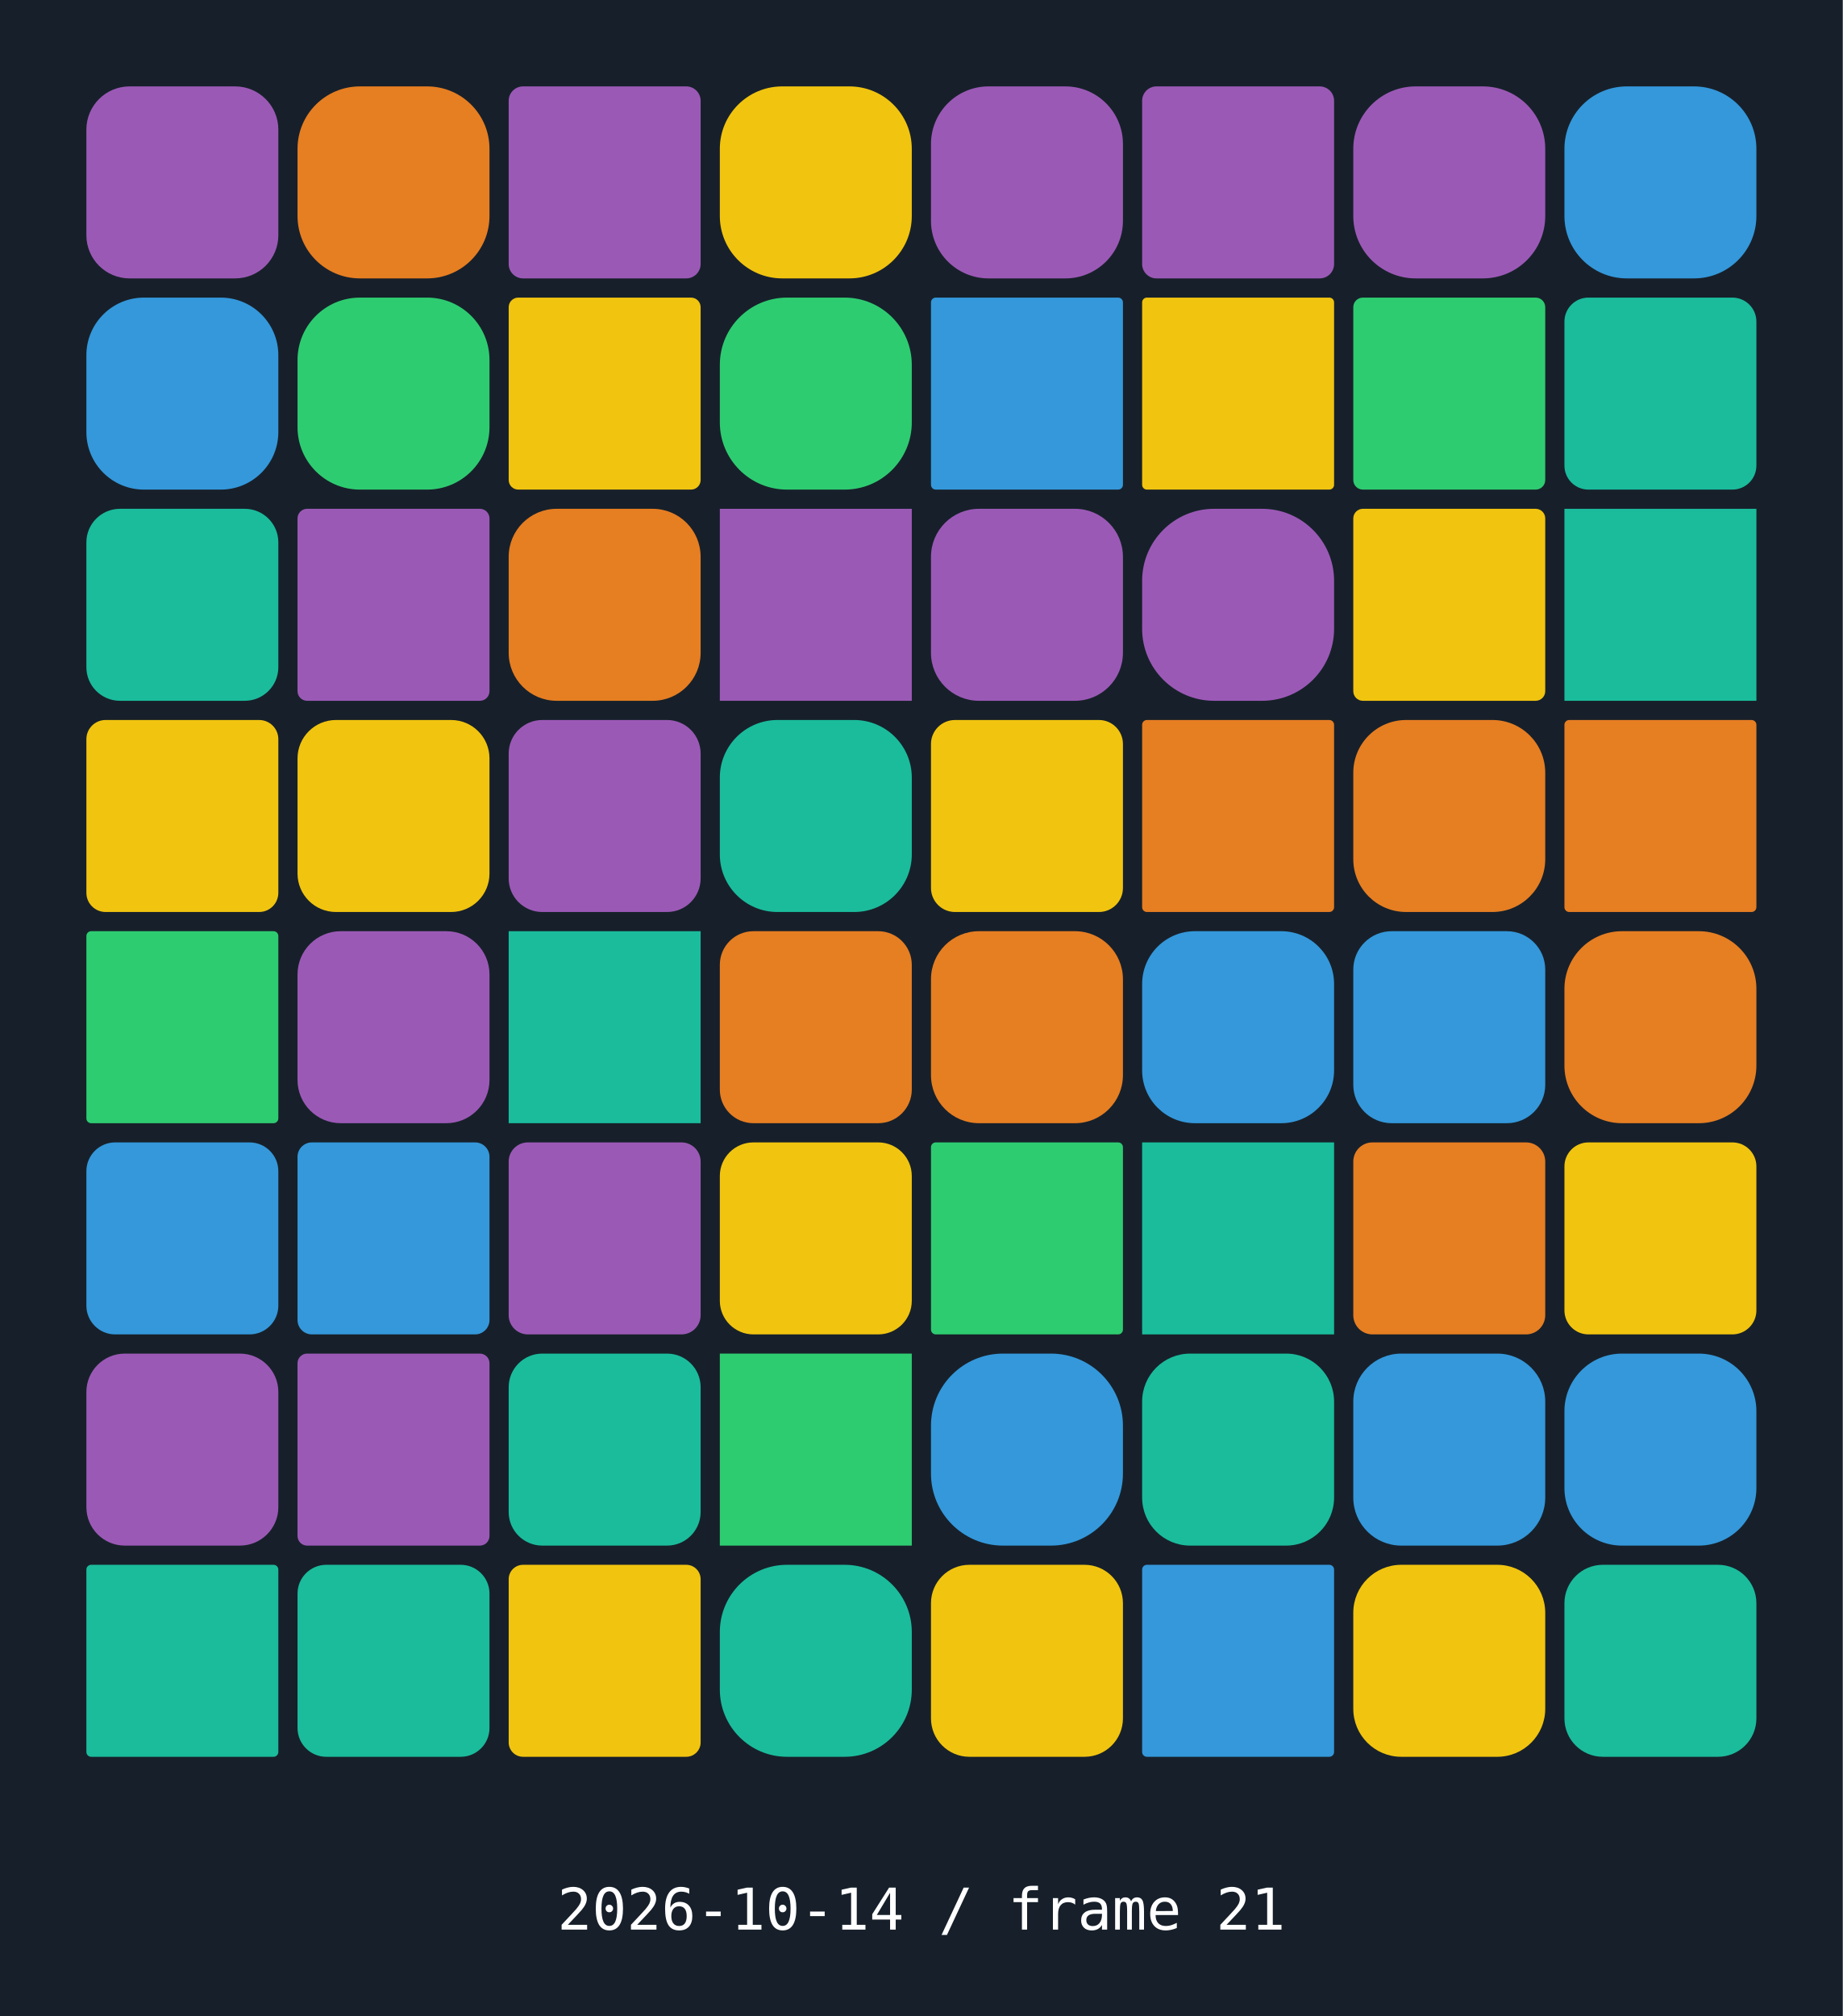
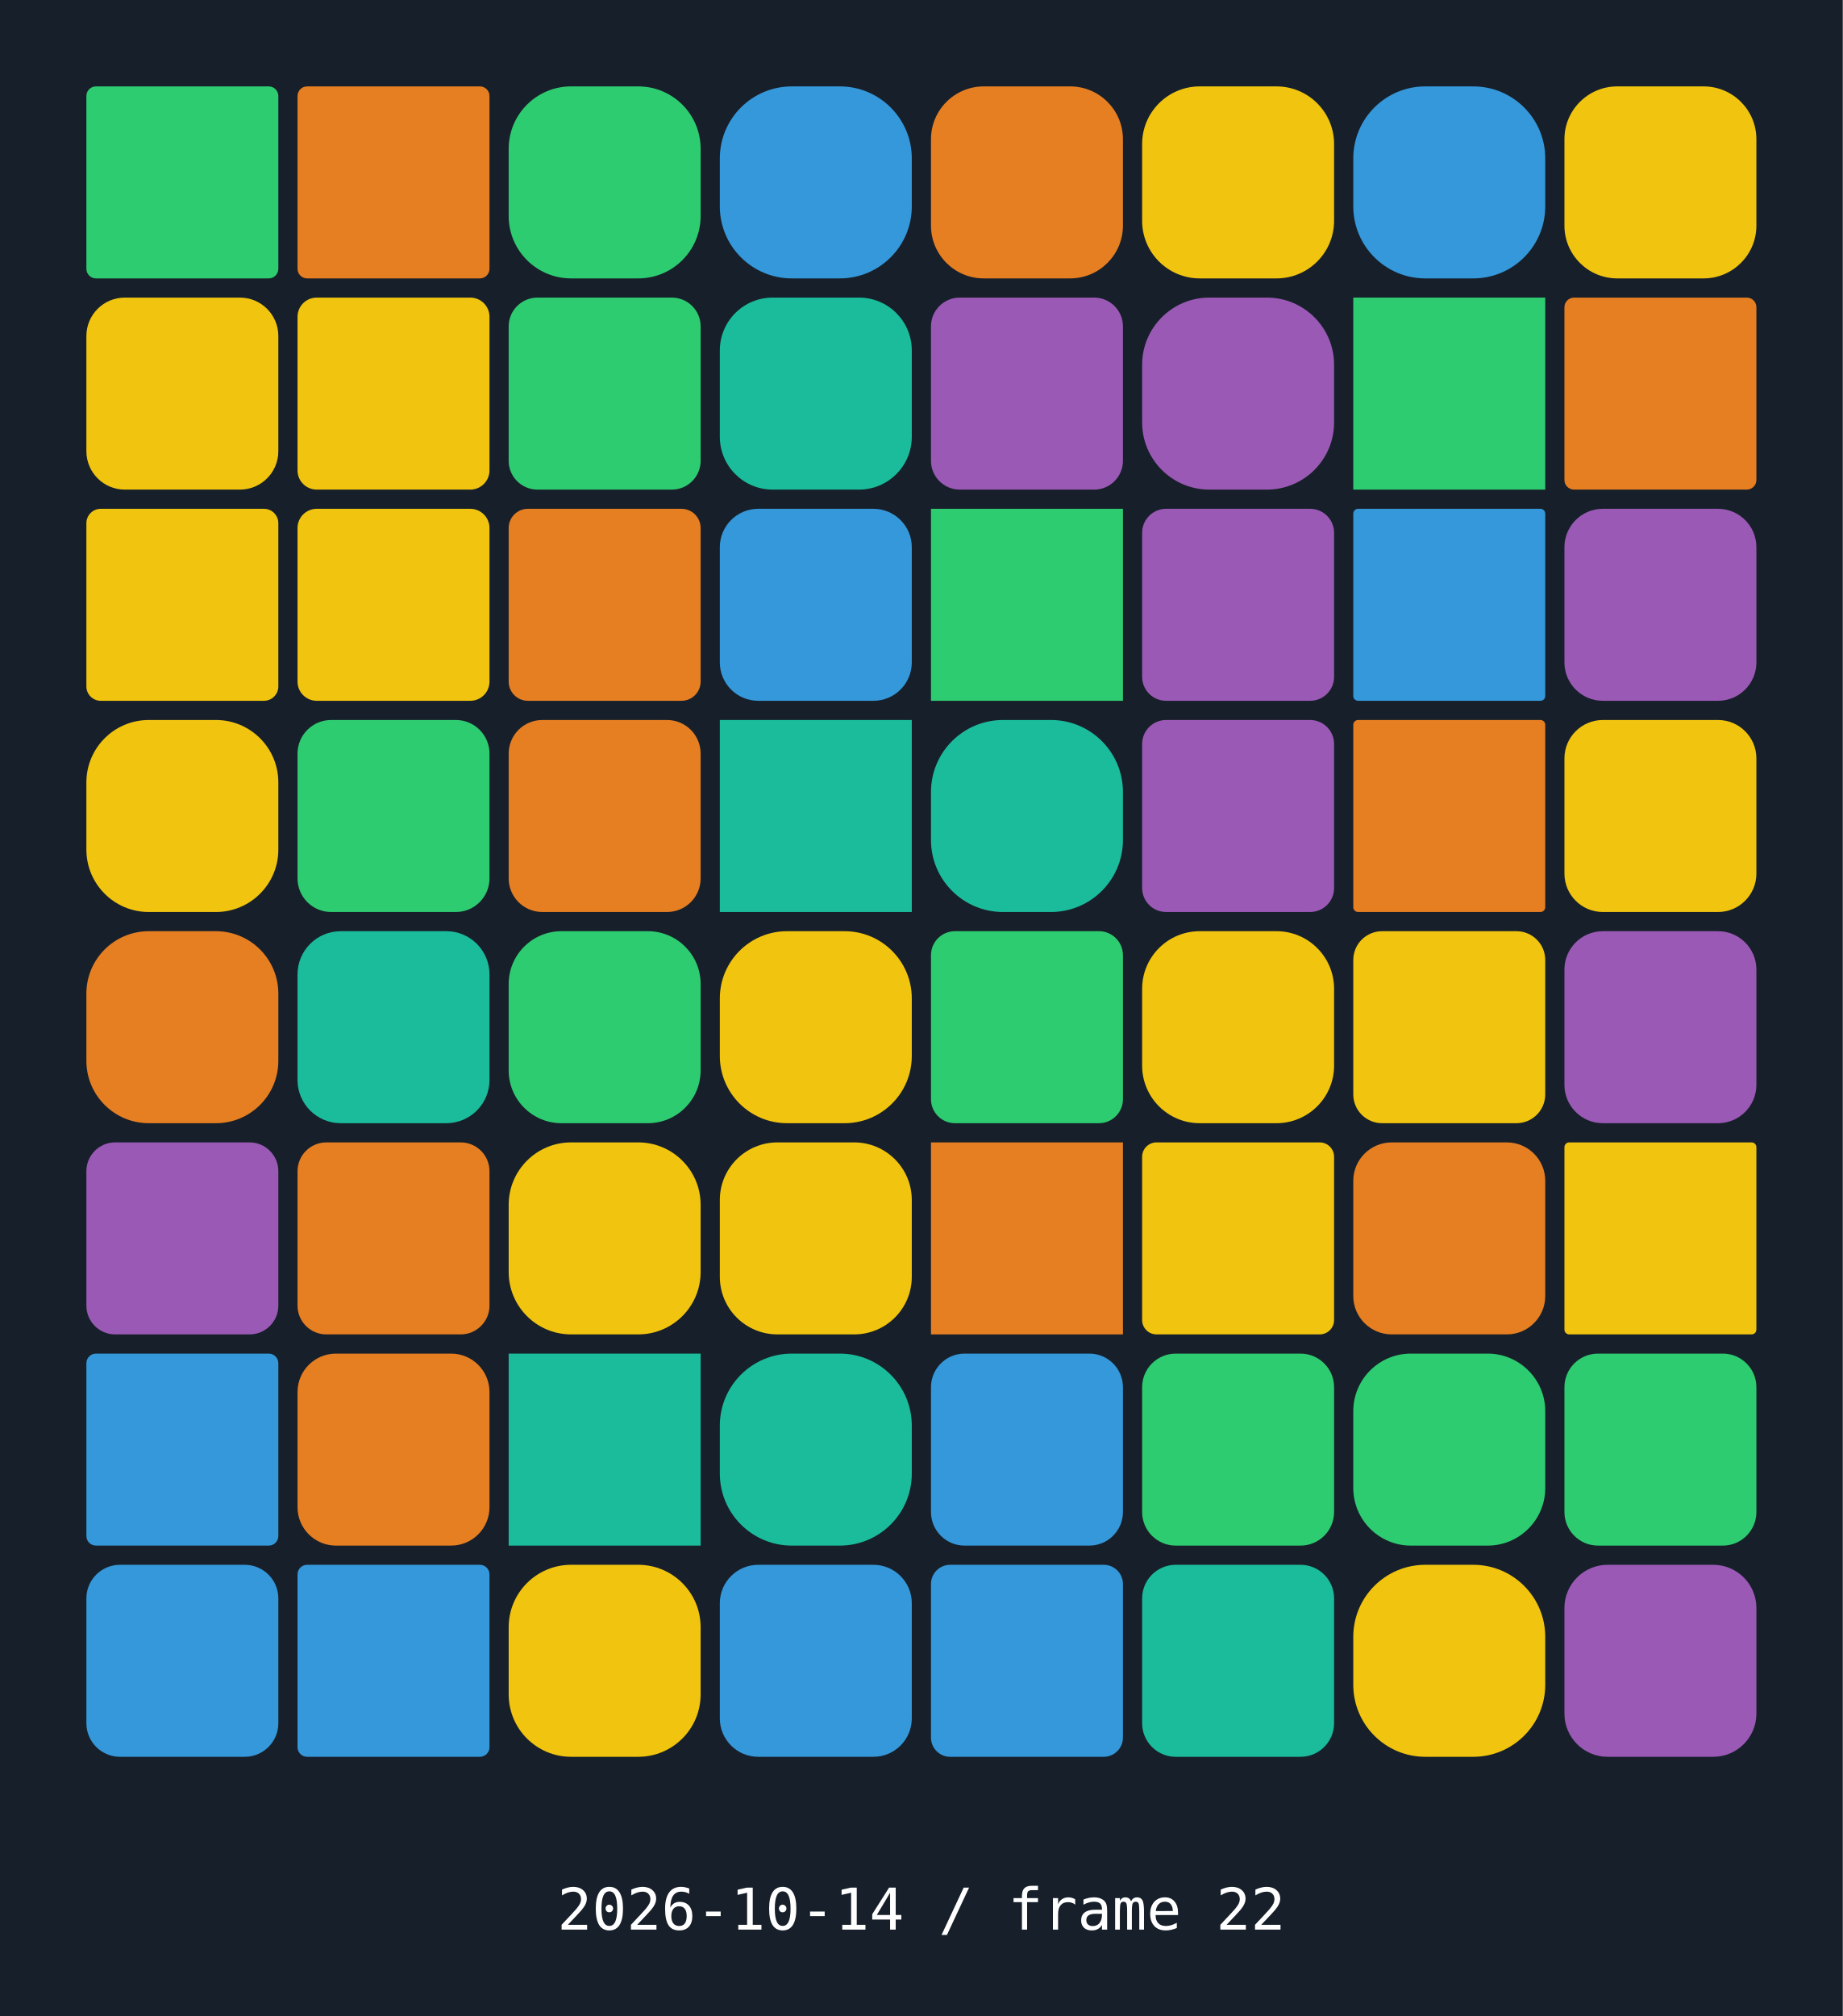
<svg xmlns="http://www.w3.org/2000/svg" width="384" height="420" viewBox="0 0 384 420">
  <rect width="384" height="420" fill="#17202a" />
-   <rect x="18" y="18" width="40" height="40" rx="9" fill="#9b59b6" />
-   <rect x="62" y="18" width="40" height="40" rx="13" fill="#e67e22" />
-   <rect x="106" y="18" width="40" height="40" rx="3" fill="#9b59b6" />
-   <rect x="150" y="18" width="40" height="40" rx="13" fill="#f1c40f" />
-   <rect x="194" y="18" width="40" height="40" rx="12" fill="#9b59b6" />
-   <rect x="238" y="18" width="40" height="40" rx="3" fill="#9b59b6" />
-   <rect x="282" y="18" width="40" height="40" rx="13" fill="#9b59b6" />
-   <rect x="326" y="18" width="40" height="40" rx="13" fill="#3498db" />
-   <rect x="18" y="62" width="40" height="40" rx="12" fill="#3498db" />
-   <rect x="62" y="62" width="40" height="40" rx="13" fill="#2ecc71" />
-   <rect x="106" y="62" width="40" height="40" rx="2" fill="#f1c40f" />
-   <rect x="150" y="62" width="40" height="40" rx="14" fill="#2ecc71" />
-   <rect x="194" y="62" width="40" height="40" rx="1" fill="#3498db" />
-   <rect x="238" y="62" width="40" height="40" rx="1" fill="#f1c40f" />
-   <rect x="282" y="62" width="40" height="40" rx="2" fill="#2ecc71" />
-   <rect x="326" y="62" width="40" height="40" rx="5" fill="#1abc9c" />
-   <rect x="18" y="106" width="40" height="40" rx="7" fill="#1abc9c" />
-   <rect x="62" y="106" width="40" height="40" rx="2" fill="#9b59b6" />
-   <rect x="106" y="106" width="40" height="40" rx="10" fill="#e67e22" />
-   <rect x="150" y="106" width="40" height="40" rx="0" fill="#9b59b6" />
-   <rect x="194" y="106" width="40" height="40" rx="10" fill="#9b59b6" />
-   <rect x="238" y="106" width="40" height="40" rx="15" fill="#9b59b6" />
-   <rect x="282" y="106" width="40" height="40" rx="2" fill="#f1c40f" />
-   <rect x="326" y="106" width="40" height="40" rx="0" fill="#1abc9c" />
-   <rect x="18" y="150" width="40" height="40" rx="4" fill="#f1c40f" />
-   <rect x="62" y="150" width="40" height="40" rx="8" fill="#f1c40f" />
-   <rect x="106" y="150" width="40" height="40" rx="7" fill="#9b59b6" />
-   <rect x="150" y="150" width="40" height="40" rx="12" fill="#1abc9c" />
-   <rect x="194" y="150" width="40" height="40" rx="5" fill="#f1c40f" />
-   <rect x="238" y="150" width="40" height="40" rx="1" fill="#e67e22" />
-   <rect x="282" y="150" width="40" height="40" rx="11" fill="#e67e22" />
-   <rect x="326" y="150" width="40" height="40" rx="1" fill="#e67e22" />
-   <rect x="18" y="194" width="40" height="40" rx="1" fill="#2ecc71" />
-   <rect x="62" y="194" width="40" height="40" rx="9" fill="#9b59b6" />
-   <rect x="106" y="194" width="40" height="40" rx="0" fill="#1abc9c" />
-   <rect x="150" y="194" width="40" height="40" rx="7" fill="#e67e22" />
-   <rect x="194" y="194" width="40" height="40" rx="10" fill="#e67e22" />
-   <rect x="238" y="194" width="40" height="40" rx="11" fill="#3498db" />
-   <rect x="282" y="194" width="40" height="40" rx="8" fill="#3498db" />
-   <rect x="326" y="194" width="40" height="40" rx="12" fill="#e67e22" />
-   <rect x="18" y="238" width="40" height="40" rx="6" fill="#3498db" />
-   <rect x="62" y="238" width="40" height="40" rx="3" fill="#3498db" />
-   <rect x="106" y="238" width="40" height="40" rx="4" fill="#9b59b6" />
-   <rect x="150" y="238" width="40" height="40" rx="7" fill="#f1c40f" />
-   <rect x="194" y="238" width="40" height="40" rx="1" fill="#2ecc71" />
-   <rect x="238" y="238" width="40" height="40" rx="0" fill="#1abc9c" />
-   <rect x="282" y="238" width="40" height="40" rx="4" fill="#e67e22" />
-   <rect x="326" y="238" width="40" height="40" rx="5" fill="#f1c40f" />
-   <rect x="18" y="282" width="40" height="40" rx="8" fill="#9b59b6" />
-   <rect x="62" y="282" width="40" height="40" rx="2" fill="#9b59b6" />
-   <rect x="106" y="282" width="40" height="40" rx="7" fill="#1abc9c" />
-   <rect x="150" y="282" width="40" height="40" rx="0" fill="#2ecc71" />
-   <rect x="194" y="282" width="40" height="40" rx="15" fill="#3498db" />
-   <rect x="238" y="282" width="40" height="40" rx="10" fill="#1abc9c" />
-   <rect x="282" y="282" width="40" height="40" rx="10" fill="#3498db" />
-   <rect x="326" y="282" width="40" height="40" rx="12" fill="#3498db" />
-   <rect x="18" y="326" width="40" height="40" rx="1" fill="#1abc9c" />
-   <rect x="62" y="326" width="40" height="40" rx="6" fill="#1abc9c" />
-   <rect x="106" y="326" width="40" height="40" rx="3" fill="#f1c40f" />
-   <rect x="150" y="326" width="40" height="40" rx="14" fill="#1abc9c" />
-   <rect x="194" y="326" width="40" height="40" rx="8" fill="#f1c40f" />
-   <rect x="238" y="326" width="40" height="40" rx="1" fill="#3498db" />
-   <rect x="282" y="326" width="40" height="40" rx="10" fill="#f1c40f" />
-   <rect x="326" y="326" width="40" height="40" rx="8" fill="#1abc9c" />
-   <text x="192" y="402" text-anchor="middle" fill="#ffffff" font-family="monospace">2026-10-14 / frame 21</text>
+   <rect x="18" y="18" width="40" height="40" rx="2" fill="#2ecc71" />
+   <rect x="62" y="18" width="40" height="40" rx="2" fill="#e67e22" />
+   <rect x="106" y="18" width="40" height="40" rx="13" fill="#2ecc71" />
+   <rect x="150" y="18" width="40" height="40" rx="15" fill="#3498db" />
+   <rect x="194" y="18" width="40" height="40" rx="11" fill="#e67e22" />
+   <rect x="238" y="18" width="40" height="40" rx="12" fill="#f1c40f" />
+   <rect x="282" y="18" width="40" height="40" rx="15" fill="#3498db" />
+   <rect x="326" y="18" width="40" height="40" rx="11" fill="#f1c40f" />
+   <rect x="18" y="62" width="40" height="40" rx="8" fill="#f1c40f" />
+   <rect x="62" y="62" width="40" height="40" rx="4" fill="#f1c40f" />
+   <rect x="106" y="62" width="40" height="40" rx="6" fill="#2ecc71" />
+   <rect x="150" y="62" width="40" height="40" rx="11" fill="#1abc9c" />
+   <rect x="194" y="62" width="40" height="40" rx="6" fill="#9b59b6" />
+   <rect x="238" y="62" width="40" height="40" rx="14" fill="#9b59b6" />
+   <rect x="282" y="62" width="40" height="40" rx="0" fill="#2ecc71" />
+   <rect x="326" y="62" width="40" height="40" rx="2" fill="#e67e22" />
+   <rect x="18" y="106" width="40" height="40" rx="3" fill="#f1c40f" />
+   <rect x="62" y="106" width="40" height="40" rx="4" fill="#f1c40f" />
+   <rect x="106" y="106" width="40" height="40" rx="4" fill="#e67e22" />
+   <rect x="150" y="106" width="40" height="40" rx="8" fill="#3498db" />
+   <rect x="194" y="106" width="40" height="40" rx="0" fill="#2ecc71" />
+   <rect x="238" y="106" width="40" height="40" rx="5" fill="#9b59b6" />
+   <rect x="282" y="106" width="40" height="40" rx="1" fill="#3498db" />
+   <rect x="326" y="106" width="40" height="40" rx="8" fill="#9b59b6" />
+   <rect x="18" y="150" width="40" height="40" rx="13" fill="#f1c40f" />
+   <rect x="62" y="150" width="40" height="40" rx="7" fill="#2ecc71" />
+   <rect x="106" y="150" width="40" height="40" rx="7" fill="#e67e22" />
+   <rect x="150" y="150" width="40" height="40" rx="0" fill="#1abc9c" />
+   <rect x="194" y="150" width="40" height="40" rx="15" fill="#1abc9c" />
+   <rect x="238" y="150" width="40" height="40" rx="5" fill="#9b59b6" />
+   <rect x="282" y="150" width="40" height="40" rx="1" fill="#e67e22" />
+   <rect x="326" y="150" width="40" height="40" rx="8" fill="#f1c40f" />
+   <rect x="18" y="194" width="40" height="40" rx="13" fill="#e67e22" />
+   <rect x="62" y="194" width="40" height="40" rx="9" fill="#1abc9c" />
+   <rect x="106" y="194" width="40" height="40" rx="11" fill="#2ecc71" />
+   <rect x="150" y="194" width="40" height="40" rx="14" fill="#f1c40f" />
+   <rect x="194" y="194" width="40" height="40" rx="5" fill="#2ecc71" />
+   <rect x="238" y="194" width="40" height="40" rx="12" fill="#f1c40f" />
+   <rect x="282" y="194" width="40" height="40" rx="6" fill="#f1c40f" />
+   <rect x="326" y="194" width="40" height="40" rx="8" fill="#9b59b6" />
+   <rect x="18" y="238" width="40" height="40" rx="6" fill="#9b59b6" />
+   <rect x="62" y="238" width="40" height="40" rx="6" fill="#e67e22" />
+   <rect x="106" y="238" width="40" height="40" rx="13" fill="#f1c40f" />
+   <rect x="150" y="238" width="40" height="40" rx="12" fill="#f1c40f" />
+   <rect x="194" y="238" width="40" height="40" rx="0" fill="#e67e22" />
+   <rect x="238" y="238" width="40" height="40" rx="3" fill="#f1c40f" />
+   <rect x="282" y="238" width="40" height="40" rx="8" fill="#e67e22" />
+   <rect x="326" y="238" width="40" height="40" rx="1" fill="#f1c40f" />
+   <rect x="18" y="282" width="40" height="40" rx="2" fill="#3498db" />
+   <rect x="62" y="282" width="40" height="40" rx="8" fill="#e67e22" />
+   <rect x="106" y="282" width="40" height="40" rx="0" fill="#1abc9c" />
+   <rect x="150" y="282" width="40" height="40" rx="15" fill="#1abc9c" />
+   <rect x="194" y="282" width="40" height="40" rx="7" fill="#3498db" />
+   <rect x="238" y="282" width="40" height="40" rx="7" fill="#2ecc71" />
+   <rect x="282" y="282" width="40" height="40" rx="12" fill="#2ecc71" />
+   <rect x="326" y="282" width="40" height="40" rx="7" fill="#2ecc71" />
+   <rect x="18" y="326" width="40" height="40" rx="7" fill="#3498db" />
+   <rect x="62" y="326" width="40" height="40" rx="2" fill="#3498db" />
+   <rect x="106" y="326" width="40" height="40" rx="13" fill="#f1c40f" />
+   <rect x="150" y="326" width="40" height="40" rx="8" fill="#3498db" />
+   <rect x="194" y="326" width="40" height="40" rx="4" fill="#3498db" />
+   <rect x="238" y="326" width="40" height="40" rx="7" fill="#1abc9c" />
+   <rect x="282" y="326" width="40" height="40" rx="15" fill="#f1c40f" />
+   <rect x="326" y="326" width="40" height="40" rx="9" fill="#9b59b6" />
+   <text x="192" y="402" text-anchor="middle" fill="#ffffff" font-family="monospace">2026-10-14 / frame 22</text>
</svg>
